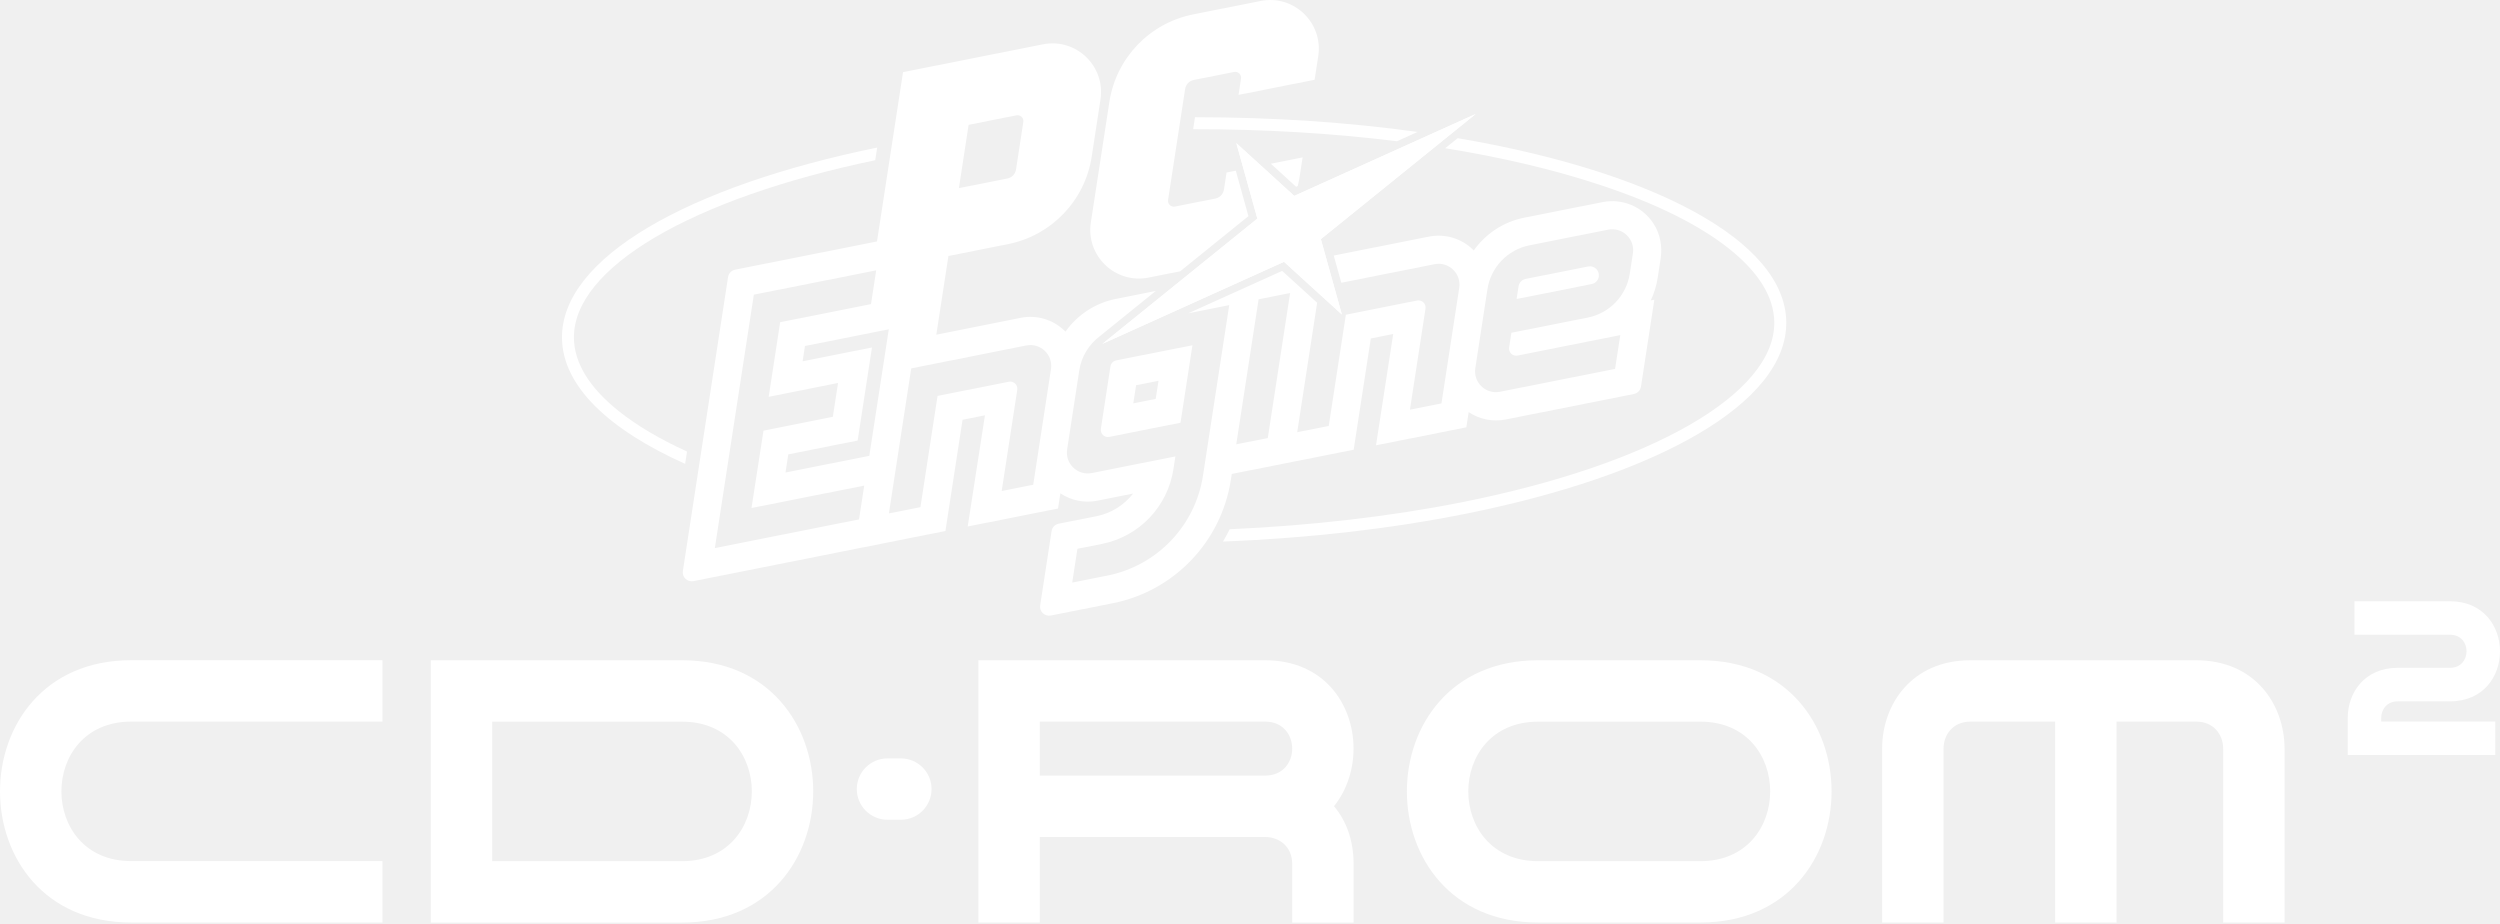
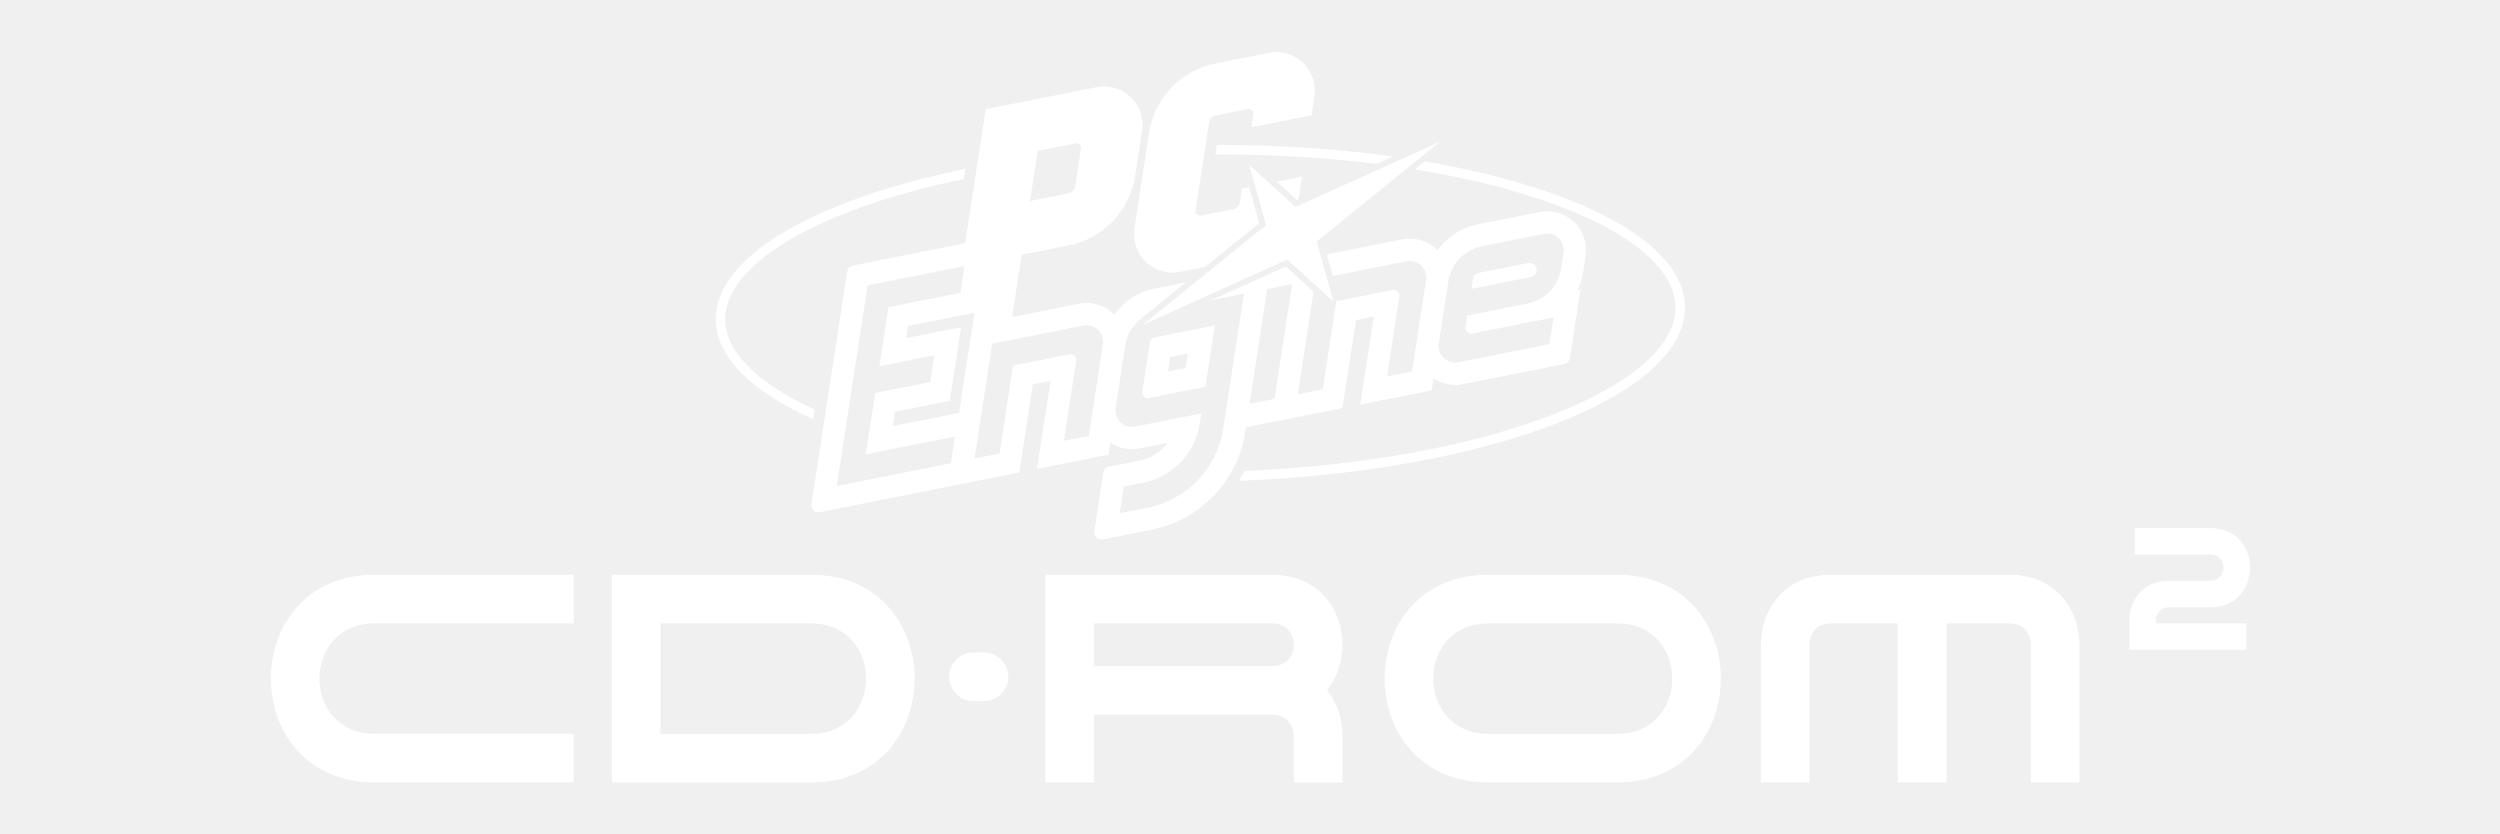
- <svg xmlns="http://www.w3.org/2000/svg" width="380.000" height="140.300" viewBox="52.000 10.000 380.000 140.300" fill="none">
+ <svg xmlns="http://www.w3.org/2000/svg" width="480" height="160" viewBox="0 0 480 160" fill="none">
  <g clip-path="url(#clip0_30_236)">
    <path d="M276.308 27.322L248.721 39.775L239.921 31.757L243.119 43.229L219.58 62.254L247.167 49.792L255.967 57.809L252.769 46.347L276.308 27.322Z" fill="white" />
    <path d="M276.308 27.322L248.721 39.775L239.921 31.757L243.119 43.229L219.58 62.254L247.167 49.792L255.967 57.809L252.769 46.347L276.308 27.322Z" fill="white" />
    <path d="M249.008 38.389L249.256 38.28C249.374 37.815 249.463 37.349 249.543 36.874L249.998 33.925L245.167 34.885L249.008 38.389Z" fill="white" />
    <path d="M226.578 52.197L231.389 51.237L241.762 42.853L239.842 35.944L238.437 36.221L238.041 38.814C237.932 39.497 237.417 40.042 236.734 40.18L230.597 41.398C229.993 41.517 229.449 41.002 229.548 40.388L232.141 23.521C232.25 22.838 232.765 22.294 233.448 22.155L239.585 20.938C240.189 20.819 240.733 21.334 240.634 21.947L240.258 24.422L251.819 22.126L252.374 18.532C253.156 13.455 248.652 9.139 243.613 10.149L233.369 12.188C226.737 13.504 221.659 18.81 220.629 25.471L217.808 43.813C217.026 48.891 221.53 53.197 226.578 52.197Z" fill="white" />
    <path d="M146.035 72.479C141.581 68.915 139.294 65.184 139.235 61.393C139.096 50.742 157.012 40.2 185.035 34.35L185.332 32.43C156.626 38.31 137.255 49.198 137.423 61.422C137.522 68.668 144.471 75.27 156.141 80.507L156.428 78.636C152.261 76.735 148.787 74.676 146.035 72.479Z" fill="white" />
    <path d="M233.636 27.817L233.359 29.639C244.118 29.629 254.561 30.252 264.331 31.47L267.469 30.054C257.026 28.609 245.613 27.817 233.636 27.817Z" fill="white" />
    <path d="M273.566 31.005L271.675 32.529C280.317 33.925 288.315 35.815 295.372 38.161C303.756 40.943 310.319 44.209 314.892 47.861C319.346 51.425 321.633 55.157 321.692 58.948C321.841 69.816 303.192 80.576 274.18 86.347C263.321 88.504 251.265 89.9 238.912 90.445C238.595 91.078 238.258 91.702 237.892 92.315C251.077 91.801 263.48 90.346 274.536 88.138C303.826 82.308 323.672 71.301 323.513 58.928C323.345 46.535 303.123 36.033 273.566 31.005Z" fill="white" />
    <path d="M293.403 50.505L283.9 52.395C283.336 52.504 282.91 52.959 282.821 53.523L282.524 55.444L293.937 53.177C294.501 53.068 294.927 52.613 295.016 52.049C295.155 51.118 294.333 50.316 293.403 50.505Z" fill="white" />
    <path d="M220.788 65.689L219.333 75.171C219.214 75.923 219.877 76.557 220.619 76.409L231.438 74.251L233.25 62.481L221.659 64.778C221.204 64.867 220.857 65.233 220.788 65.689ZM224.688 68.549L228.093 67.876L227.667 70.638L224.262 71.311L224.688 68.549Z" fill="white" />
    <path d="M303.291 43.922C301.588 41.348 298.53 40.141 295.62 40.715L283.672 43.09C280.515 43.714 277.803 45.545 276.011 48.069C275.952 48.01 275.892 47.95 275.833 47.891C274.081 46.208 271.606 45.496 269.221 45.961L254.729 48.841L255.878 52.979L270.052 50.158C272.21 49.732 274.14 51.573 273.804 53.751L271.101 71.321L266.311 72.271L268.676 56.919C268.795 56.166 268.132 55.533 267.389 55.681L256.57 57.839L253.967 74.746L249.176 75.696L252.205 56.018L246.89 51.177L232.616 57.621L234.052 57.334L238.842 56.384L234.853 82.298C233.685 89.92 227.865 95.987 220.313 97.492L214.977 98.551L215.769 93.414L219.501 92.672C225.143 91.553 229.479 87.02 230.359 81.328L230.656 79.378L217.957 81.902C215.799 82.328 213.869 80.487 214.205 78.309L216.046 66.322C216.373 64.184 217.531 62.333 219.184 61.096L219.194 61.086L227.677 54.226L221.609 55.434C218.452 56.057 215.74 57.889 213.948 60.413C213.889 60.353 213.829 60.294 213.77 60.234C212.018 58.552 209.543 57.839 207.158 58.304L194.319 60.878L194.676 58.552L196.16 48.911L205.218 47.109C211.83 45.793 216.908 40.487 217.937 33.825L219.273 25.125C220.055 20.047 215.551 15.731 210.513 16.741L189.261 20.968L185.302 46.703L163.743 50.989C163.179 51.098 162.753 51.554 162.664 52.118L155.795 96.789C155.646 97.72 156.478 98.512 157.408 98.334L186.351 92.573L195.705 90.712L198.308 73.805L201.713 73.122L199.09 90.029L212.819 87.297L213.176 84.981C214.809 86.079 216.828 86.495 218.788 86.109L224.232 85.02C222.876 86.762 220.916 88.019 218.66 88.465L212.918 89.603C212.354 89.712 211.929 90.167 211.84 90.731L210.107 102.016C209.959 102.946 210.79 103.738 211.721 103.56L221.144 101.689C230.468 99.838 237.635 92.345 239.09 82.941L239.228 82.041L248.493 80.2L257.758 78.359L260.362 61.452L263.767 60.769L261.153 77.685L274.883 74.953L275.239 72.637C276.872 73.736 278.891 74.152 280.851 73.766L300.351 69.885C300.915 69.776 301.341 69.321 301.43 68.757L303.459 55.553L302.915 55.661C303.42 54.602 303.776 53.454 303.964 52.256L304.419 49.307C304.706 47.426 304.34 45.496 303.291 43.922ZM199.229 28.975L206.494 27.53C207.098 27.411 207.643 27.926 207.544 28.54L206.435 35.766C206.326 36.449 205.811 36.993 205.128 37.132L197.754 38.596L199.229 28.975ZM182.57 88.95L180.491 89.365L178.046 89.85L164.416 92.563L160.655 93.315L166.584 54.79L168.168 54.474L179.878 52.148L185.183 51.088L184.391 56.226L182.867 56.532L170.583 58.977L168.841 70.321L174.592 69.173L175.621 68.965L179.383 68.213L178.591 73.35L176.572 73.756L173.8 74.31L168.049 75.458L166.228 87.218L178.828 84.713L179.521 84.575L183.362 83.812L182.57 88.95ZM171.395 81.823L171.82 79.061L182.362 76.963L184.54 62.818L173.998 64.916L174.354 62.59L183.114 60.848L187.094 60.056L186.529 63.748L184.134 79.289L171.395 81.823ZM209.048 83.684L204.257 84.634L206.623 69.262C206.742 68.51 206.079 67.876 205.336 68.025L194.507 70.182L191.904 87.089L187.113 88.039L190.508 65.995L207.999 62.511C210.157 62.086 212.087 63.927 211.75 66.104L209.048 83.684ZM244.702 76.587L239.911 77.537L243.307 55.493L248.097 54.543L244.702 76.587ZM300.203 48.505L299.728 51.593C299.213 54.949 296.659 57.611 293.333 58.275L281.732 60.581L281.386 62.808C281.267 63.56 281.93 64.194 282.673 64.045L293.492 61.888L295.639 61.462L298.282 60.937L297.49 66.075L296.59 66.253L280 69.549C277.842 69.975 275.912 68.133 276.248 65.956L278.09 53.969C278.604 50.613 281.158 47.95 284.484 47.287L296.431 44.912C298.609 44.486 300.539 46.337 300.203 48.505Z" fill="white" />
    <path d="M71.936 150.221H110.133V140.887H71.936C57.801 140.887 57.801 119.684 71.936 119.684H110.133V110.35H71.936C45.358 110.36 45.358 150.221 71.936 150.221Z" fill="white" />
    <path d="M155.676 110.36H117.478V150.013V150.231H155.676C182.253 150.221 182.253 110.36 155.676 110.36ZM155.676 140.897H126.812V119.694H155.676C169.811 119.684 169.811 140.897 155.676 140.897Z" fill="white" />
    <path d="M310.467 110.36H285.781C259.203 110.36 259.203 150.221 285.781 150.221H310.467C337.045 150.221 337.045 110.36 310.467 110.36ZM310.467 140.897H285.781C271.646 140.897 271.646 119.694 285.781 119.694H310.467C324.602 119.684 324.602 140.897 310.467 140.897Z" fill="white" />
    <path d="M188.935 125.277H186.896C184.322 125.277 182.233 127.366 182.233 129.939C182.233 132.513 184.322 134.601 186.896 134.601H188.935C191.508 134.601 193.597 132.513 193.597 129.939C193.597 127.366 191.508 125.277 188.935 125.277Z" fill="white" />
    <path d="M254.769 132.542C256.739 130.088 257.738 126.94 257.738 123.792C257.738 117.071 253.264 110.36 244.306 110.36H210.048H200.714V150.221H210.048V137.224H244.306C246.355 137.224 248.414 138.59 248.414 141.332V150.231H257.748V141.332C257.739 137.63 256.59 134.71 254.769 132.542ZM244.306 127.89H210.048V119.684H244.306C247.038 119.684 248.414 121.733 248.414 123.792C248.414 125.841 247.048 127.89 244.306 127.89Z" fill="white" />
    <path d="M385.804 110.36H351.516C342.558 110.36 338.084 117.081 338.084 123.792V150.221H347.418V123.792C347.418 121.743 348.784 119.684 351.526 119.684H364.384V150.221H373.718V119.684H385.814C388.546 119.684 389.922 121.733 389.922 123.792V150.221H399.256V123.792C399.236 117.071 394.752 110.36 385.804 110.36Z" fill="white" />
    <path d="M413.945 119.12C413.945 117.863 414.787 116.606 416.459 116.606H418.459H419.419H424.398C434.534 116.606 434.534 101.392 424.398 101.392H409.877V106.48H424.398C427.753 106.48 427.753 111.508 424.398 111.508H419.419H416.459C411.391 111.508 408.857 115.309 408.857 119.11V119.674V122.07V124.762H431.277V119.674H413.945V119.12Z" fill="white" />
  </g>
  <defs>
    <clipPath id="clip0_30_236">
      <rect width="380" height="140.231" fill="white" transform="translate(52 10)" />
    </clipPath>
  </defs>
</svg>
